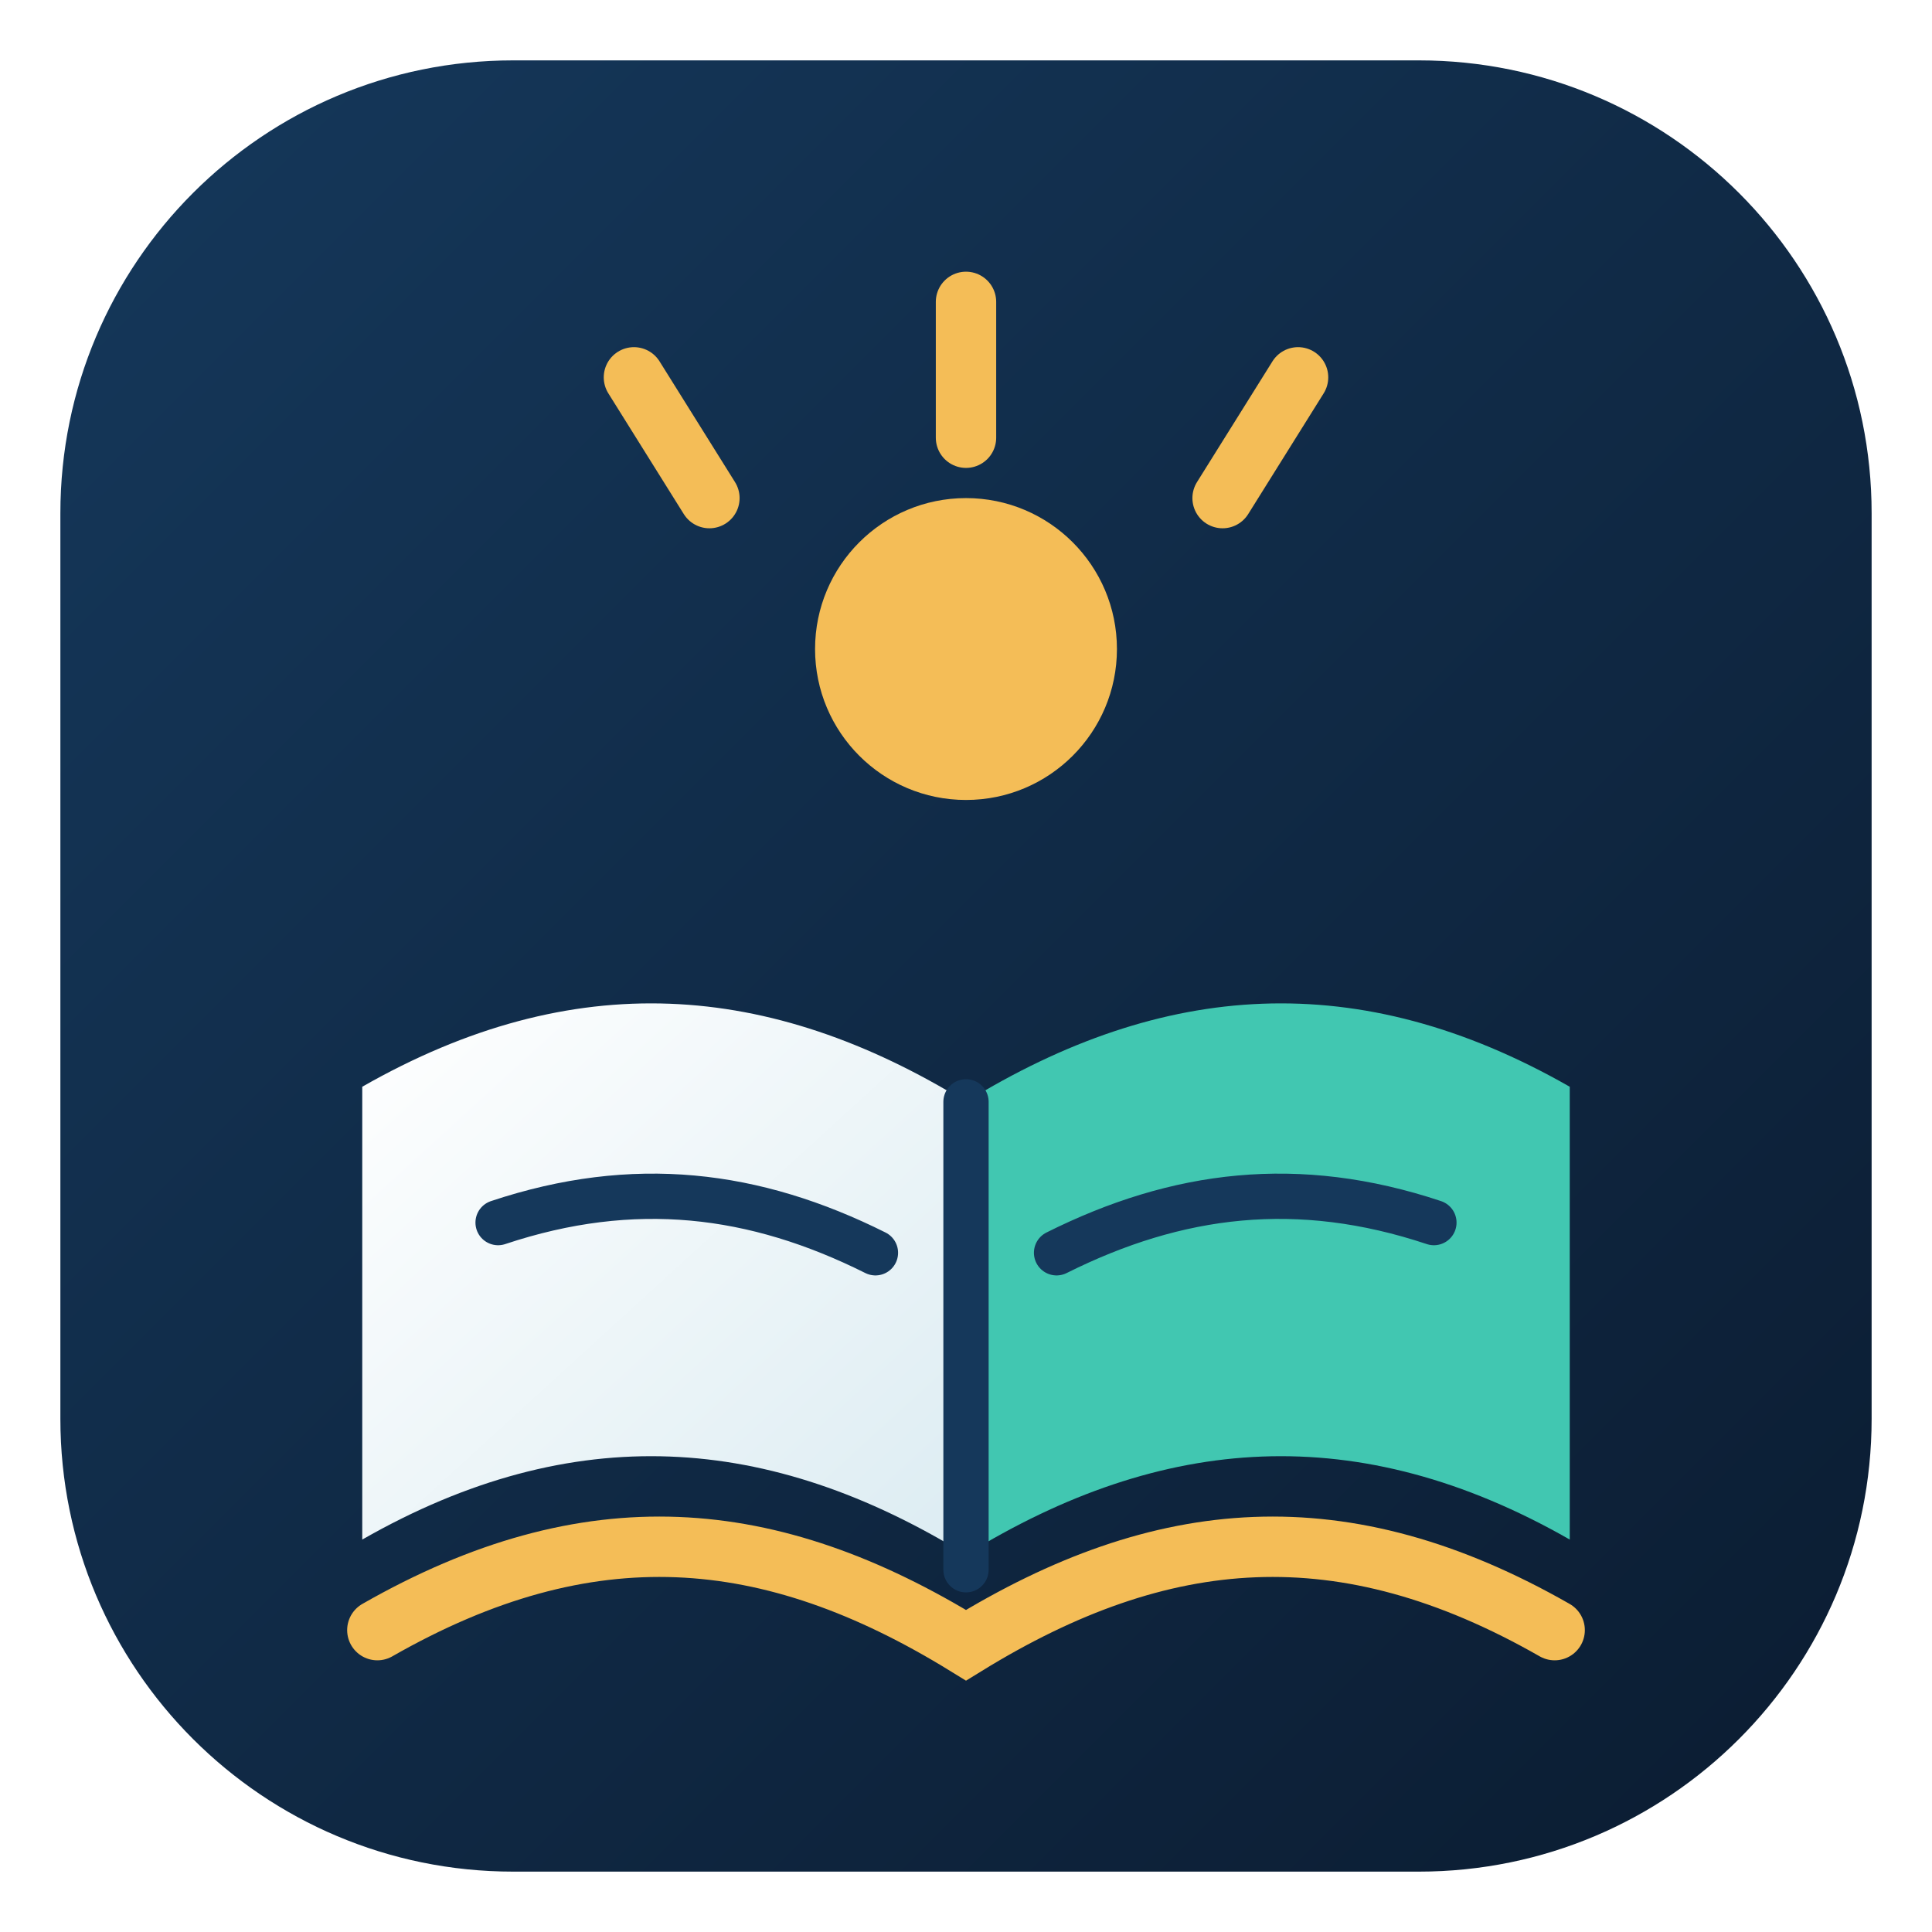
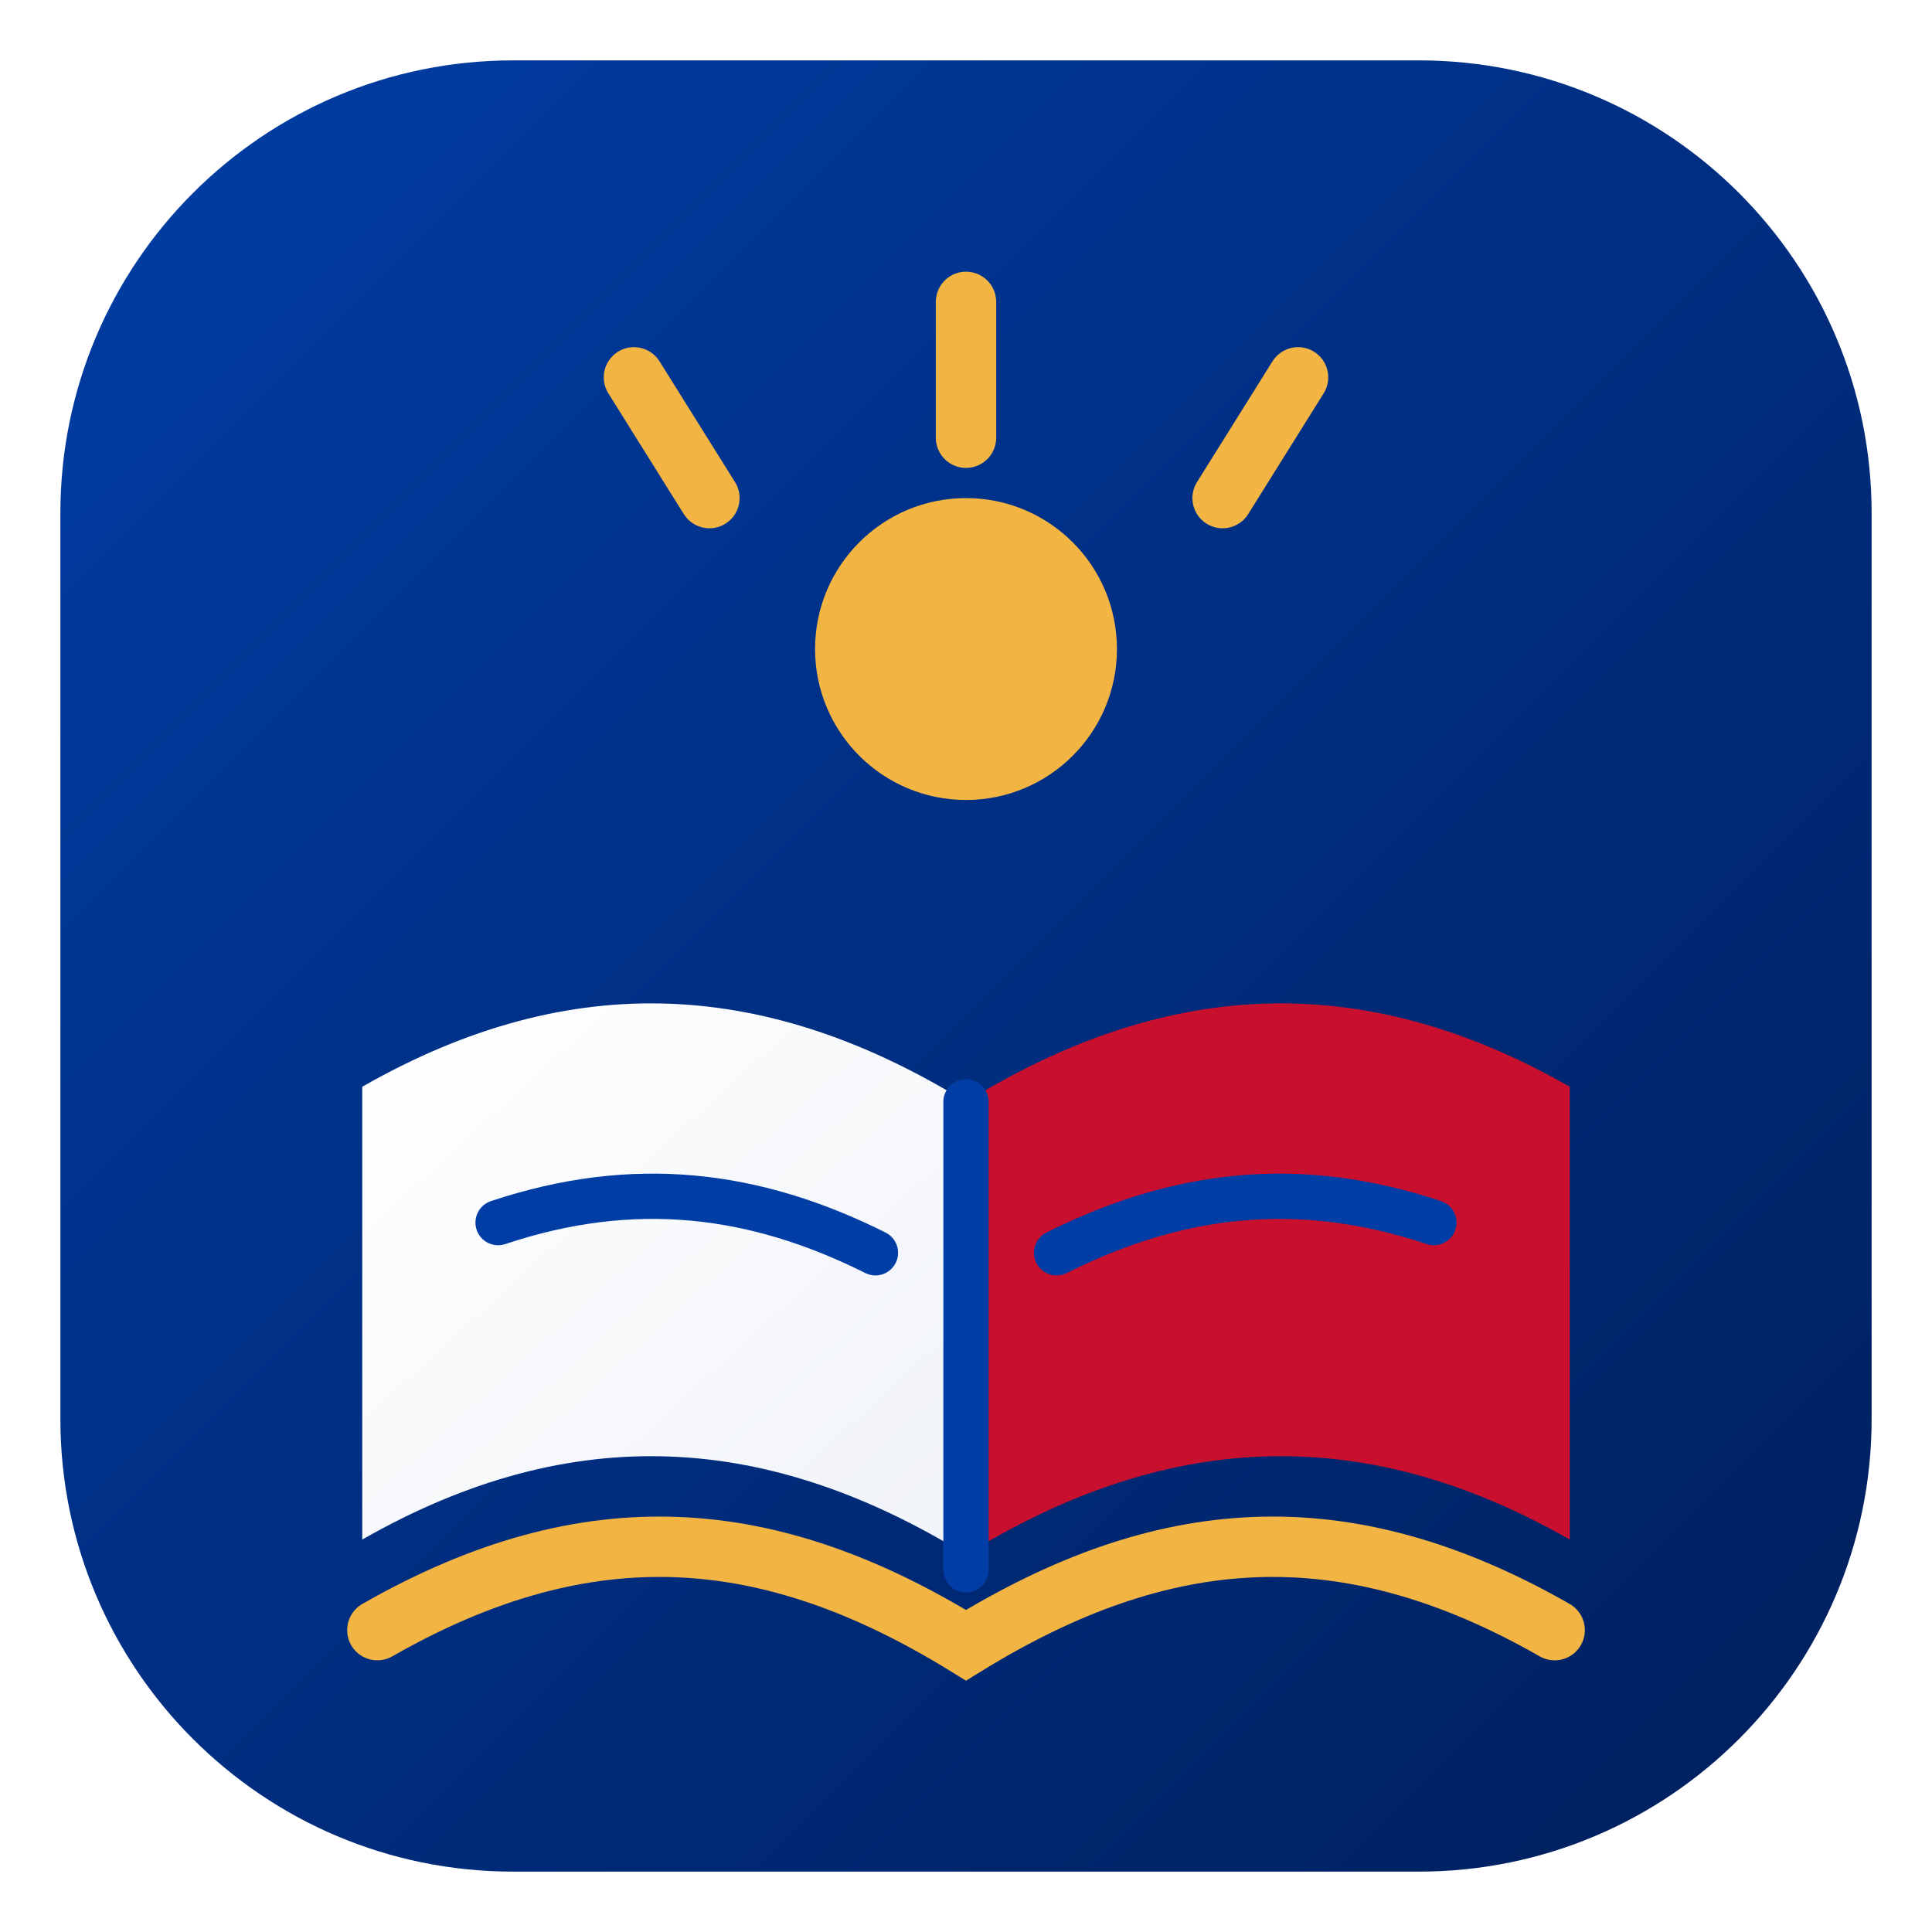
<svg xmlns="http://www.w3.org/2000/svg" viewBox="0 0 128 128" role="img" aria-labelledby="title">
  <defs>
    <linearGradient id="background" x1="0" y1="0" x2="1" y2="1">
-       <stop offset="0" stop-color="#15385b" />
-       <stop offset="1" stop-color="#0b1c31" />
+       <stop offset="0" stop-color="#003da5" />
+       <stop offset="1" stop-color="#001f5c" />
    </linearGradient>
    <linearGradient id="page" x1="0" y1="0" x2="1" y2="1">
      <stop offset="0" stop-color="#ffffff" />
-       <stop offset="1" stop-color="#dcecf2" />
+       <stop offset="1" stop-color="#f0f3f8" />
    </linearGradient>
  </defs>
  <rect x="4" y="4" width="120" height="120" rx="30" fill="url(#background)" />
-   <path d="M64 20v9M42 25l5 8M86 25l-5 8" fill="none" stroke="#f4bd57" stroke-linecap="round" stroke-width="4" />
-   <circle cx="64" cy="43" r="10" fill="#f4bd57" />
+   <path d="M64 20v9M42 25l5 8M86 25l-5 8" fill="none" stroke="#f2b544" stroke-linecap="round" stroke-width="4" />
+   <circle cx="64" cy="43" r="10" fill="#f2b544" />
  <path d="M24 72c14-8 27-7 40 1v30c-13-8-26-9-40-1V72Z" fill="url(#page)" />
-   <path d="M104 72c-14-8-27-7-40 1v30c13-8 26-9 40-1V72Z" fill="#41c7b1" />
-   <path d="M64 73v31M33 81c9-3 17-2 25 2M95 81c-9-3-17-2-25 2" fill="none" stroke="#15385b" stroke-linecap="round" stroke-width="3" />
-   <path d="M25 108c14-8 26-7 39 1 13-8 25-9 39-1" fill="none" stroke="#f4bd57" stroke-linecap="round" stroke-width="4" />
+   <path d="M104 72c-14-8-27-7-40 1v30c13-8 26-9 40-1V72Z" fill="#c8102e" />
+   <path d="M64 73v31M33 81c9-3 17-2 25 2M95 81c-9-3-17-2-25 2" fill="none" stroke="#003da5" stroke-linecap="round" stroke-width="3" />
+   <path d="M25 108c14-8 26-7 39 1 13-8 25-9 39-1" fill="none" stroke="#f2b544" stroke-linecap="round" stroke-width="4" />
</svg>
